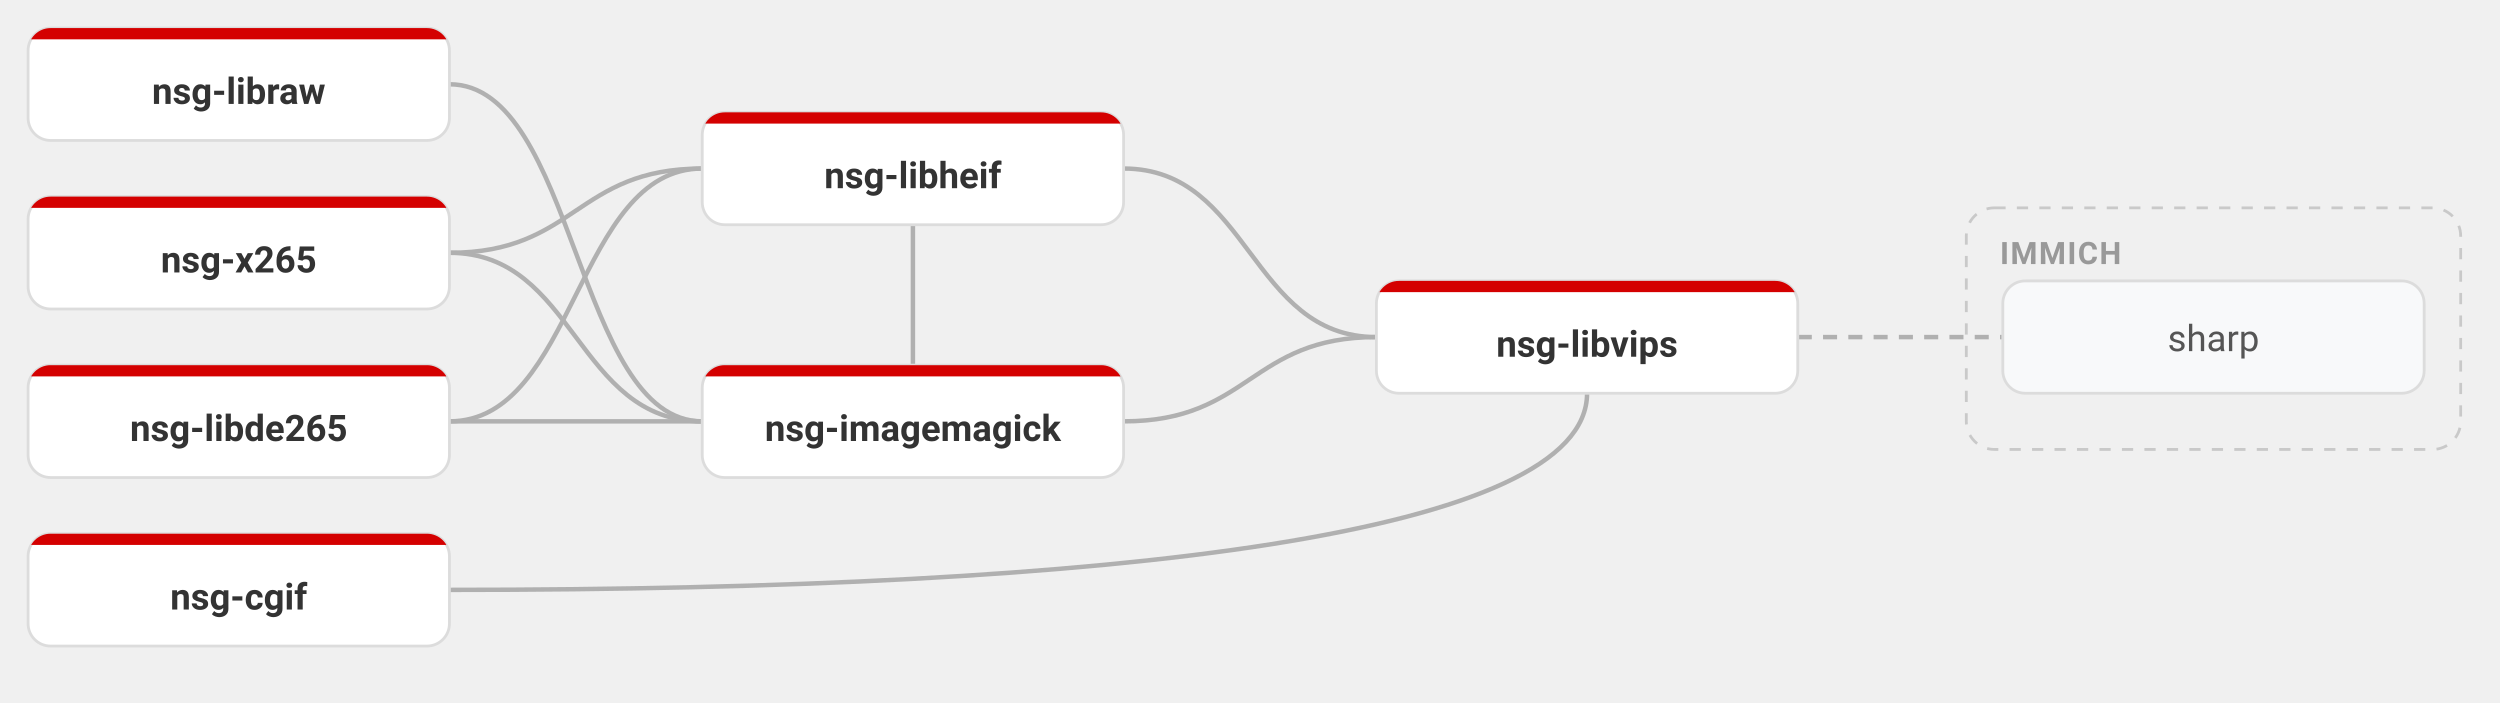
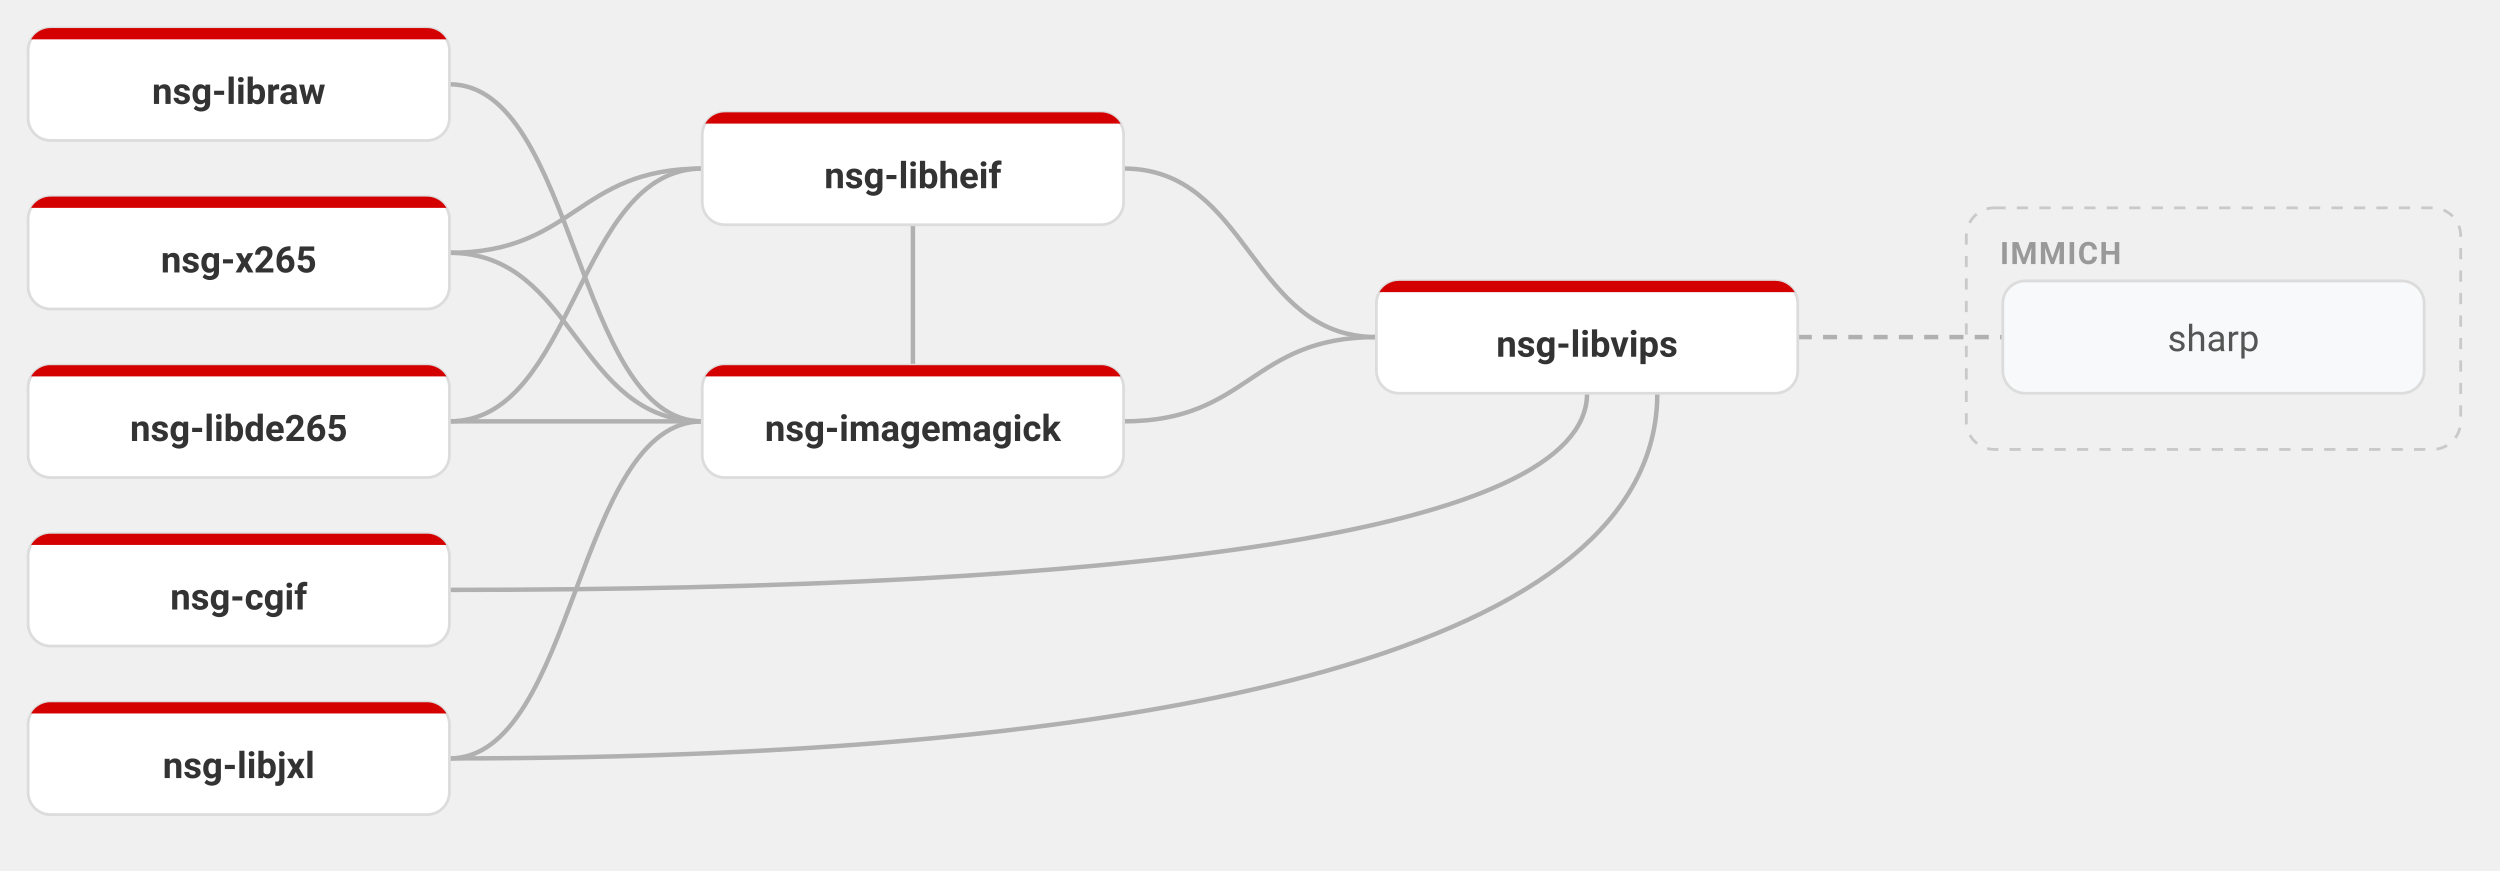
- <svg xmlns="http://www.w3.org/2000/svg" viewBox="0 0 890 250" font-family="-apple-system, BlinkMacSystemFont, 'Segoe UI', Roboto, sans-serif">
+ <svg xmlns="http://www.w3.org/2000/svg" viewBox="0 0 890 310" font-family="-apple-system, BlinkMacSystemFont, 'Segoe UI', Roboto, sans-serif">
  <defs>
    <clipPath id="node">
      <rect x="0" y="0" width="150" height="40" rx="8" />
    </clipPath>
  </defs>
  <g fill="none" stroke="#b0b0b0" stroke-width="1.6">
    <path d="M 160 30 C 205 30 205 150 250 150" />
    <path d="M 160 90 C 205 90 205 60 250 60" />
    <path d="M 160 90 C 205 90 205 150 250 150" />
    <path d="M 160 150 C 205 150 205 60 250 60" />
    <path d="M 160 150 L 250 150" />
    <path d="M 160 210 C 400 210 565 190 565 140" />
+     <path d="M 160 270 C 205 270 205 150 250 150" />
+     <path d="M 160 270 C 420 270 590 230 590 140" />
    <path d="M 325 80 L 325 130" />
    <path d="M 400 60 C 445 60 445 120 490 120" />
    <path d="M 400 150 C 445 150 445 120 490 120" />
    <path d="M 640 120 L 713 120" stroke-dasharray="5 4" />
  </g>
  <g id="nsg-libraw" transform="translate(10,10)">
    <rect width="150" height="40" rx="8" fill="#ffffff" stroke="#dcdcdc" />
    <rect width="150" height="4" fill="#d40000" clip-path="url(#node)" />
    <text x="75" y="27" text-anchor="middle" font-size="13" font-weight="600" fill="#333333">nsg-libraw</text>
  </g>
  <g id="nsg-x265" transform="translate(10,70)">
    <rect width="150" height="40" rx="8" fill="#ffffff" stroke="#dcdcdc" />
    <rect width="150" height="4" fill="#d40000" clip-path="url(#node)" />
    <text x="75" y="27" text-anchor="middle" font-size="13" font-weight="600" fill="#333333">nsg-x265</text>
  </g>
  <g id="nsg-libde265" transform="translate(10,130)">
    <rect width="150" height="40" rx="8" fill="#ffffff" stroke="#dcdcdc" />
    <rect width="150" height="4" fill="#d40000" clip-path="url(#node)" />
    <text x="75" y="27" text-anchor="middle" font-size="13" font-weight="600" fill="#333333">nsg-libde265</text>
  </g>
  <g id="nsg-cgif" transform="translate(10,190)">
    <rect width="150" height="40" rx="8" fill="#ffffff" stroke="#dcdcdc" />
    <rect width="150" height="4" fill="#d40000" clip-path="url(#node)" />
    <text x="75" y="27" text-anchor="middle" font-size="13" font-weight="600" fill="#333333">nsg-cgif</text>
  </g>
+   <g id="nsg-libjxl" transform="translate(10,250)">
+     <rect width="150" height="40" rx="8" fill="#ffffff" stroke="#dcdcdc" />
+     <rect width="150" height="4" fill="#d40000" clip-path="url(#node)" />
+     <text x="75" y="27" text-anchor="middle" font-size="13" font-weight="600" fill="#333333">nsg-libjxl</text>
+   </g>
  <g id="nsg-libheif" transform="translate(250,40)">
    <rect width="150" height="40" rx="8" fill="#ffffff" stroke="#dcdcdc" />
    <rect width="150" height="4" fill="#d40000" clip-path="url(#node)" />
    <text x="75" y="27" text-anchor="middle" font-size="13" font-weight="600" fill="#333333">nsg-libheif</text>
  </g>
  <g id="nsg-imagemagick" transform="translate(250,130)">
    <rect width="150" height="40" rx="8" fill="#ffffff" stroke="#dcdcdc" />
    <rect width="150" height="4" fill="#d40000" clip-path="url(#node)" />
    <text x="75" y="27" text-anchor="middle" font-size="13" font-weight="600" fill="#333333">nsg-imagemagick</text>
  </g>
  <g id="nsg-libvips" transform="translate(490,100)">
    <rect width="150" height="40" rx="8" fill="#ffffff" stroke="#dcdcdc" />
    <rect width="150" height="4" fill="#d40000" clip-path="url(#node)" />
    <text x="75" y="27" text-anchor="middle" font-size="13" font-weight="600" fill="#333333">nsg-libvips</text>
  </g>
  <g id="immich-group">
    <rect x="700" y="74" width="176" height="86" rx="10" fill="none" stroke="#c9c9c9" stroke-dasharray="4 4" />
    <text x="712" y="94" font-size="11" font-weight="600" fill="#999999" letter-spacing="0.5">IMMICH</text>
    <g transform="translate(713,100)">
      <rect width="150" height="40" rx="8" fill="#f8f9fa" stroke="#dcdcdc" />
      <text x="75" y="25" text-anchor="middle" font-size="13" fill="#555555">sharp</text>
    </g>
  </g>
</svg>
